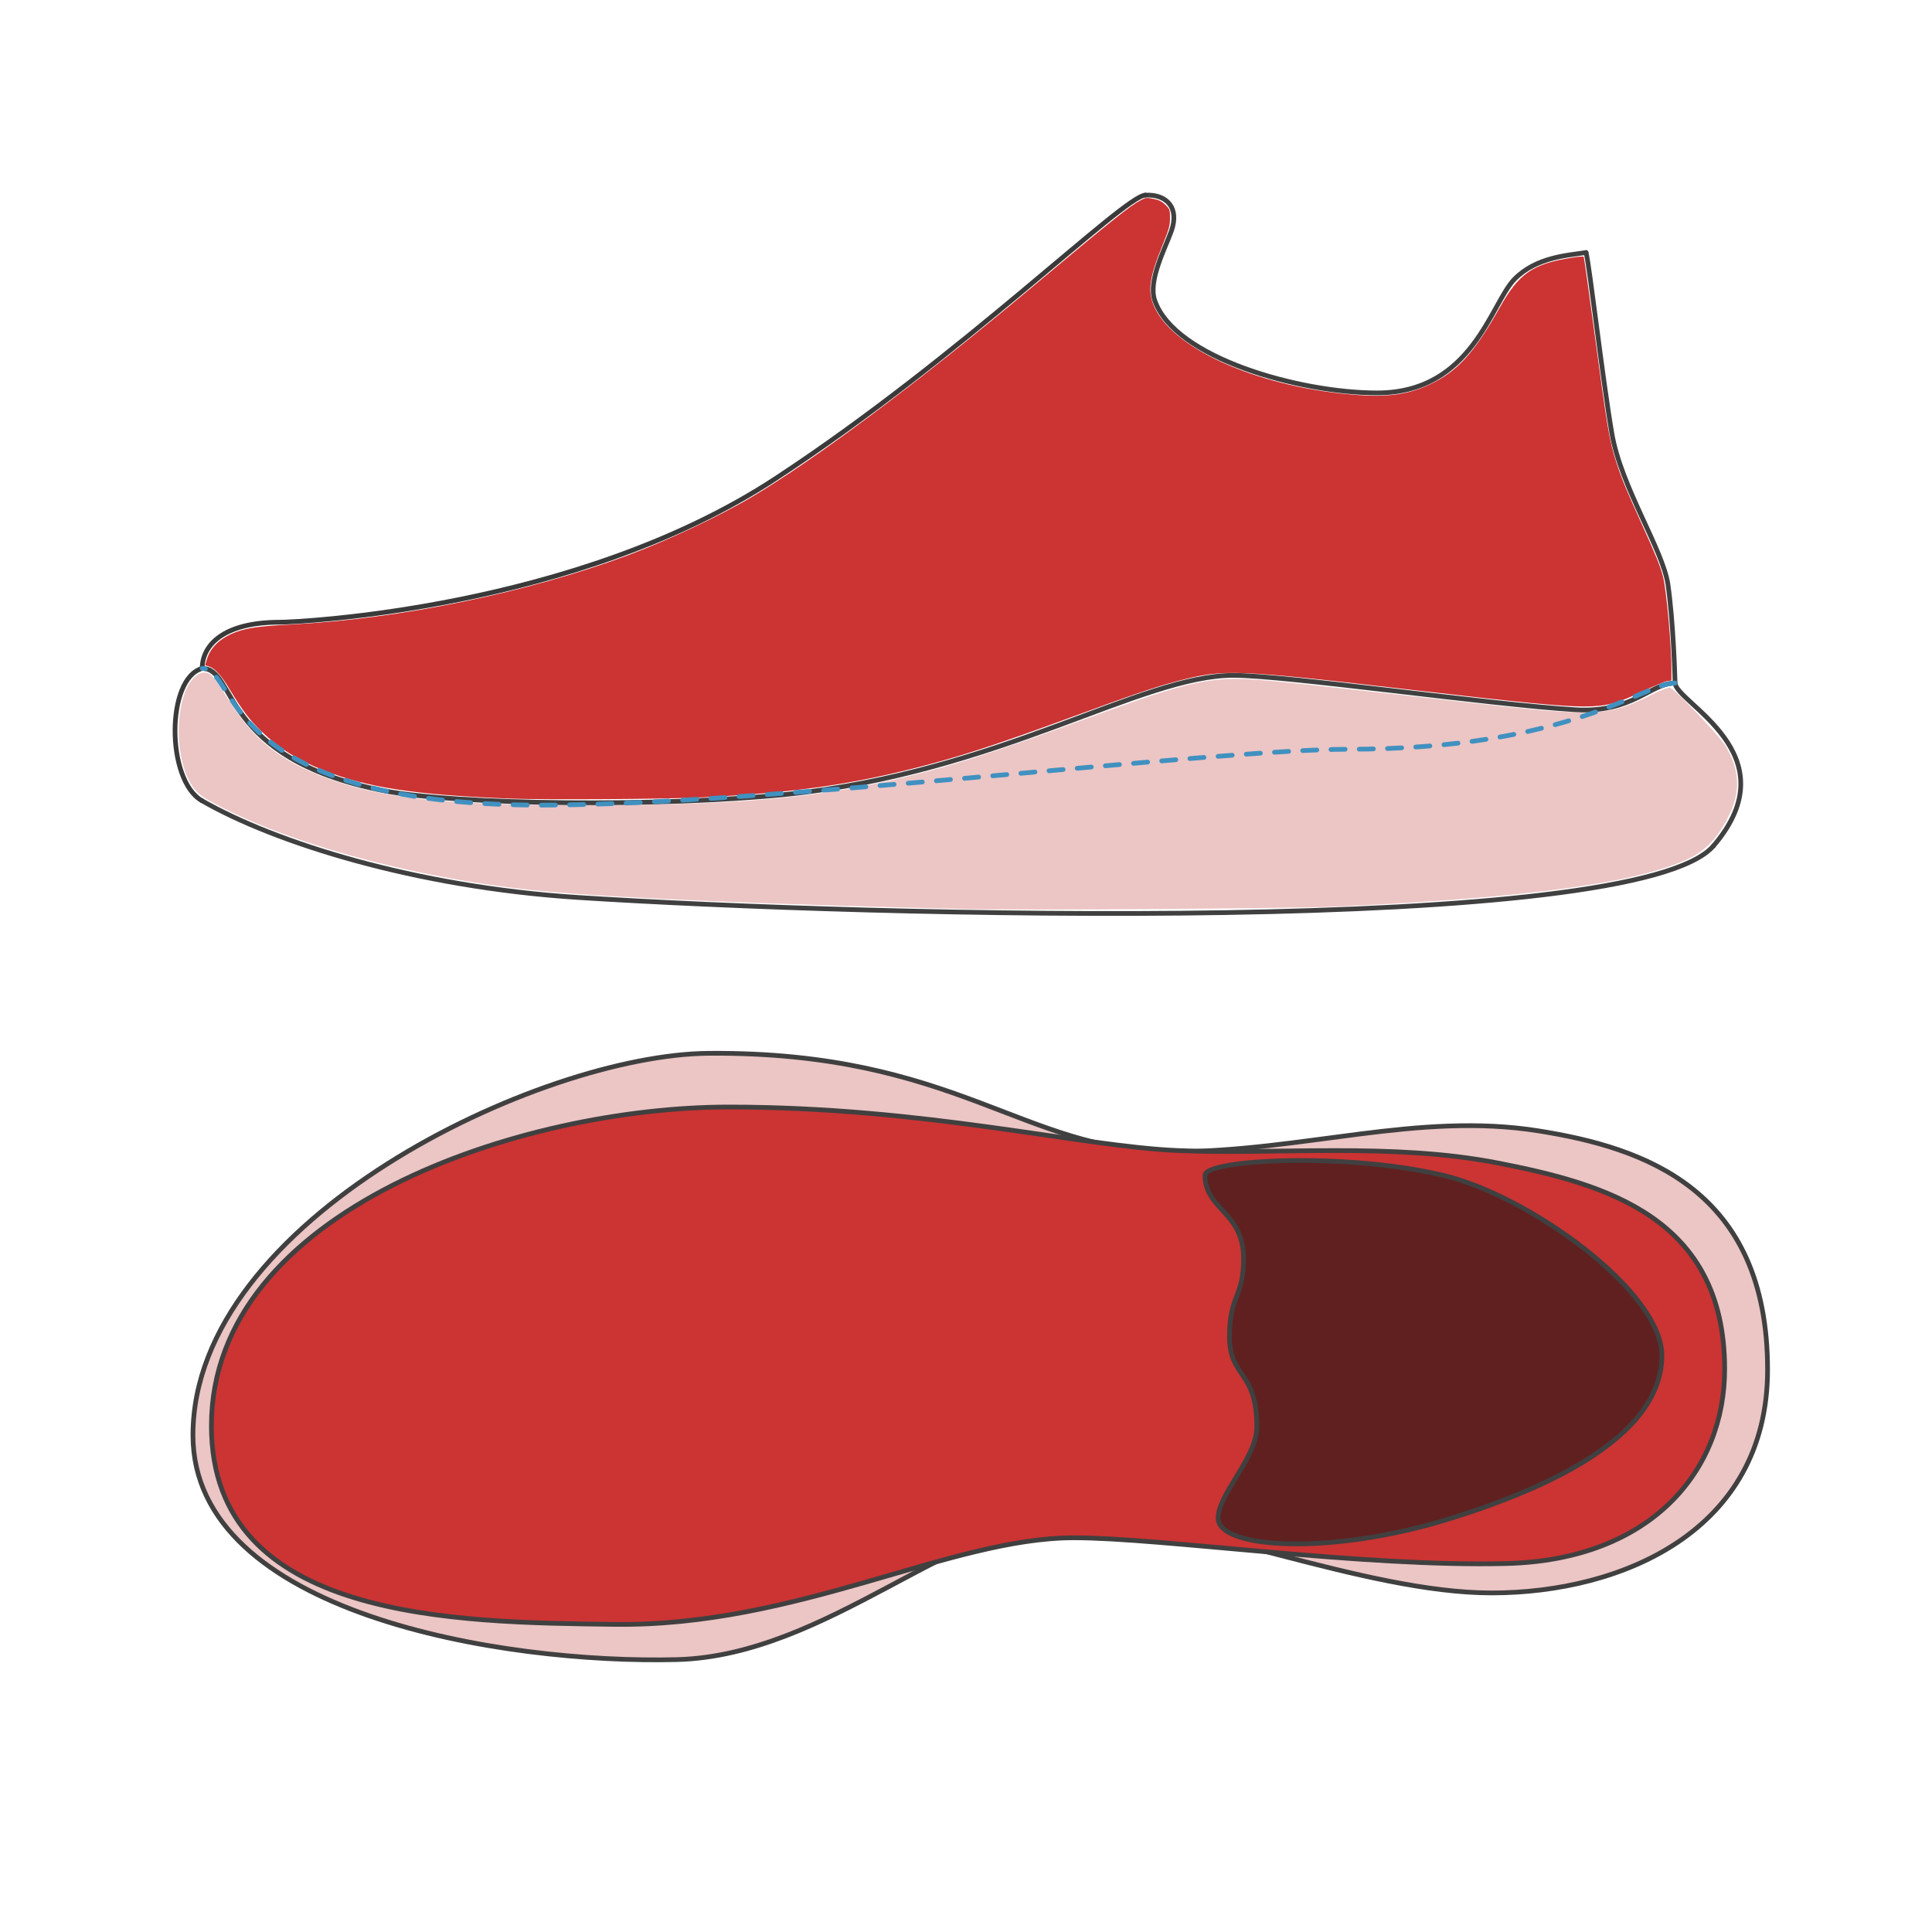
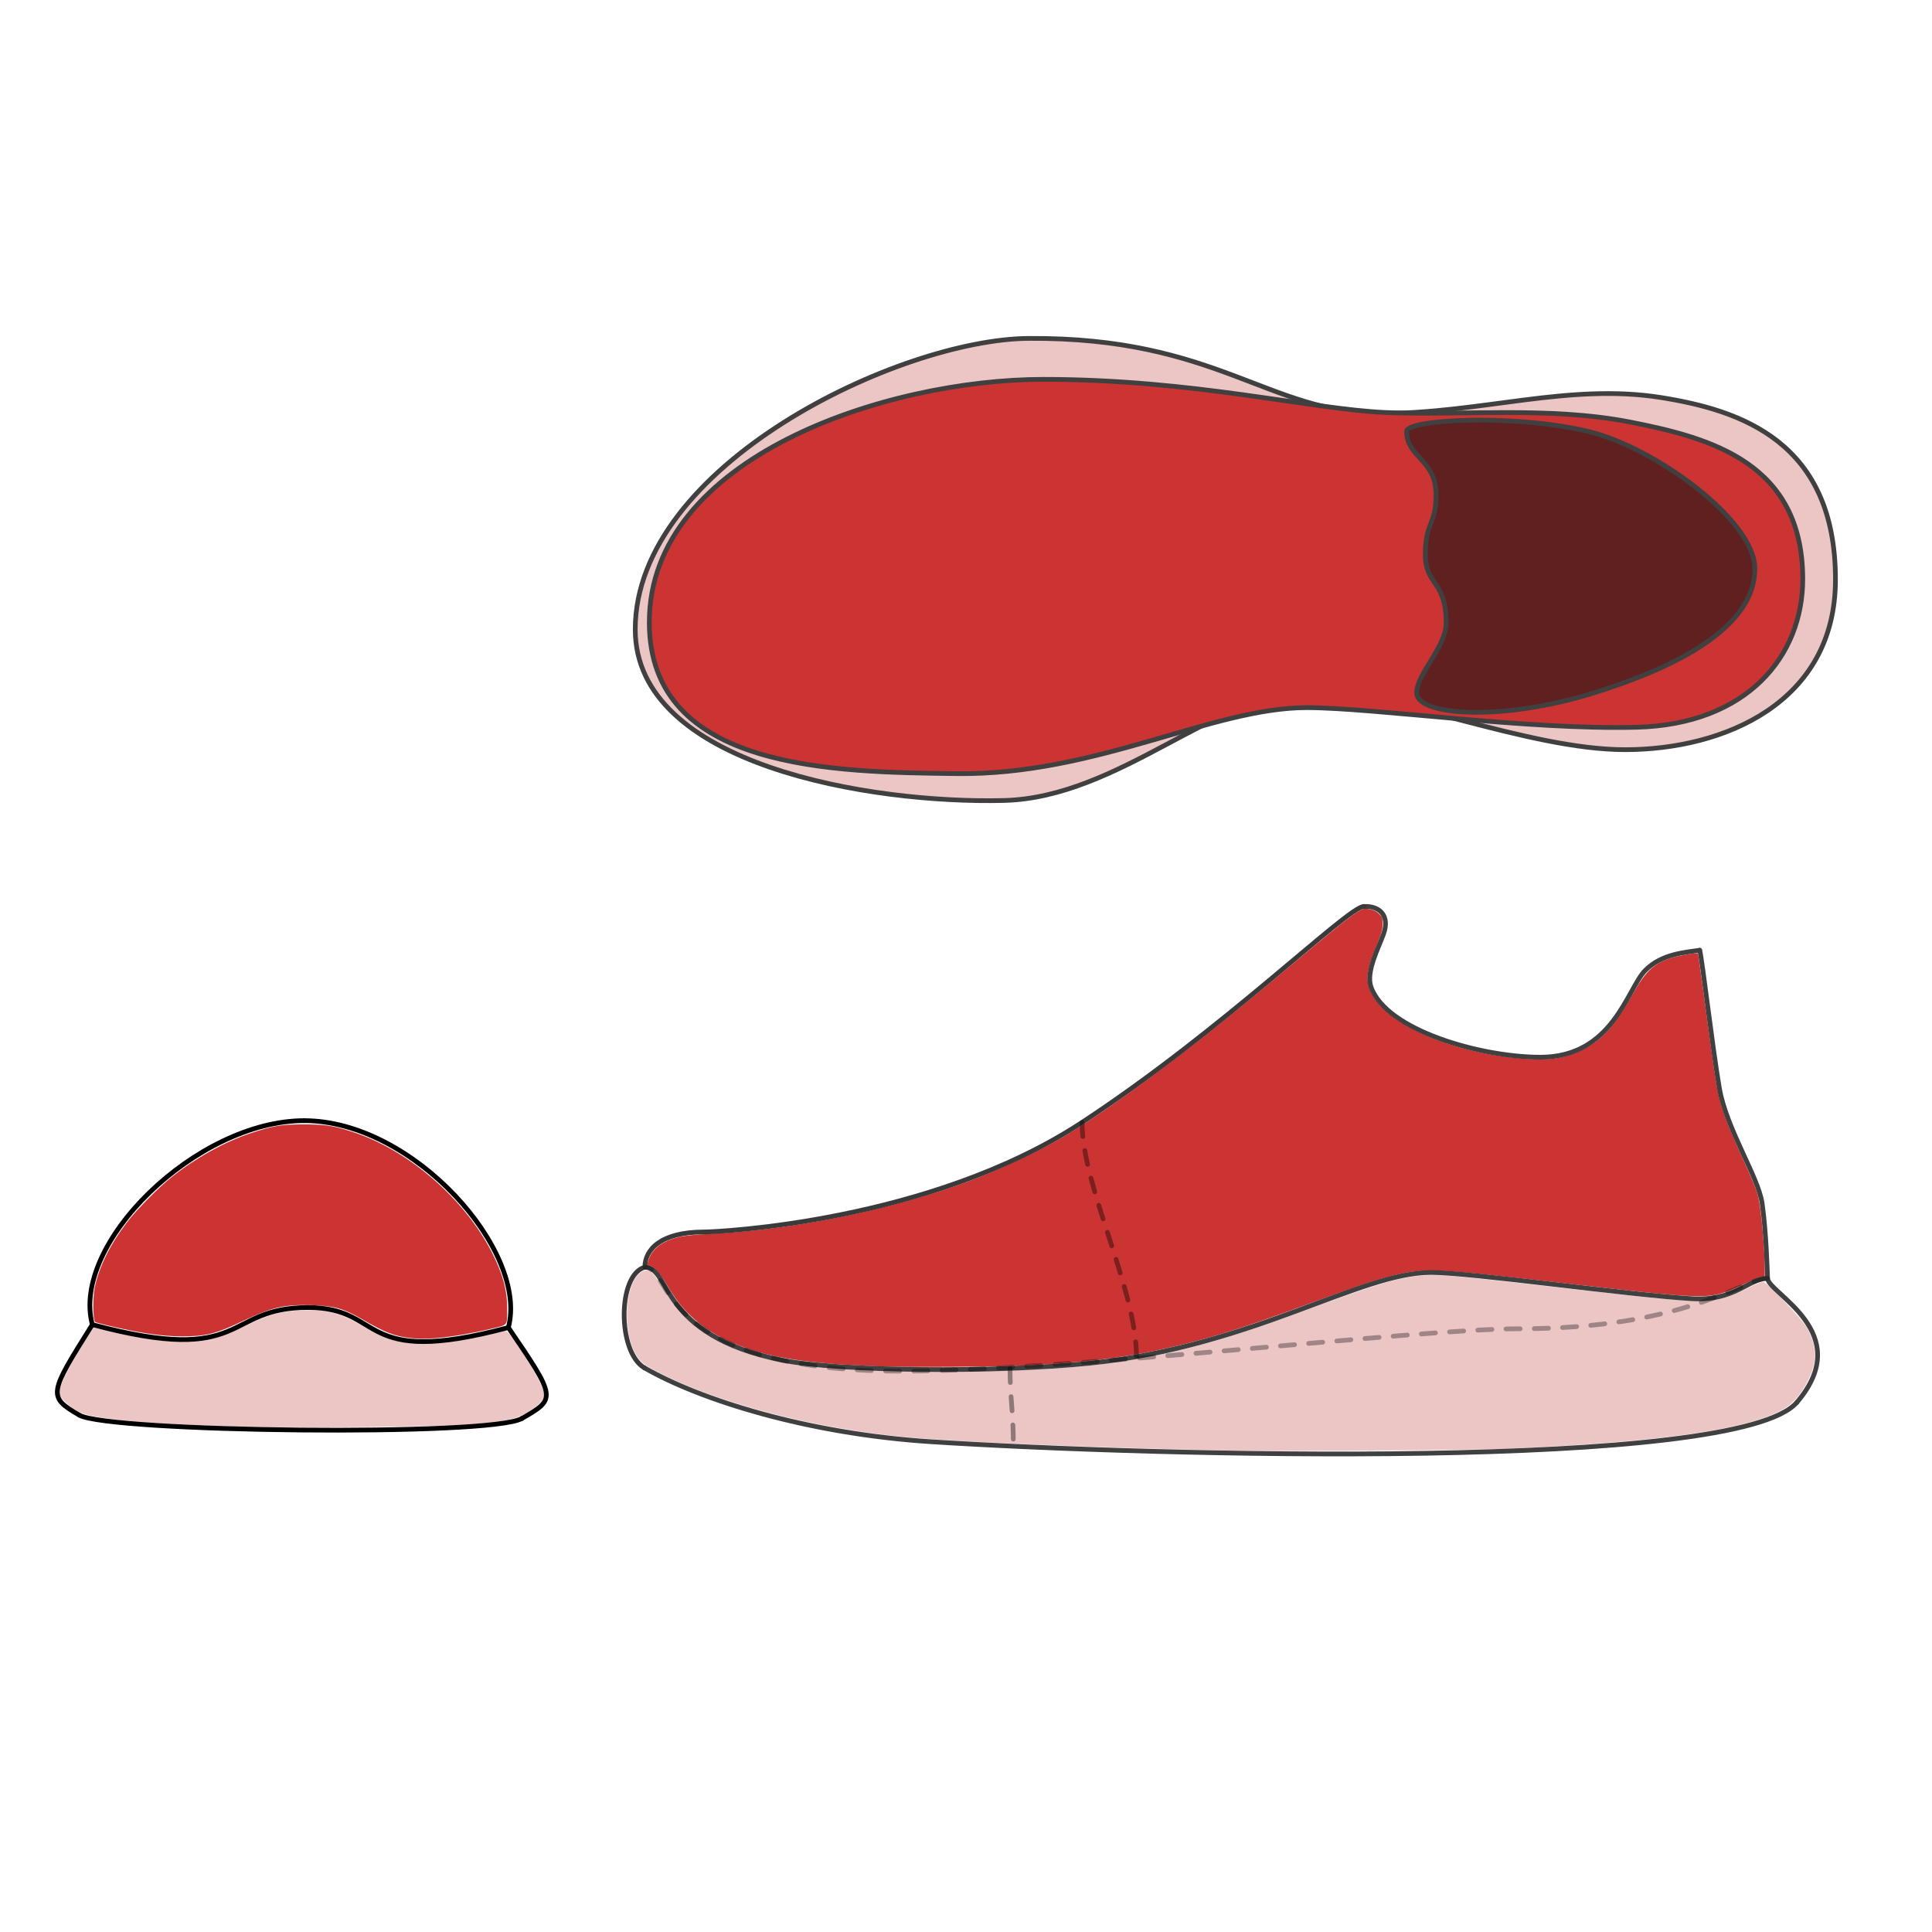
<svg xmlns="http://www.w3.org/2000/svg" width="4096mm" height="4096mm" viewBox="0 0 4096 4096" version="1.1" id="svg1" xml:space="preserve">
  <defs id="defs1" />
-   <g id="side_view" style="display:inline;stroke-width:0.719" transform="matrix(1.390103,0,0,1.39244,-648.107,-9.862492)">
-     <path style="fill:#ecc5c5;fill-opacity:1;stroke:none;stroke-width:0;stroke-linecap:round;stroke-linejoin:round;stroke-dasharray:none;stroke-opacity:1" d="m 7765.057,7284.599 c -1568.071,-35.562 -2819.143,-88.266 -3411.78,-143.726 -971.468,-90.913 -2008.823,-367.247 -2633.354,-701.482 -104.899,-56.139 -139.943,-83.629 -177.924,-139.571 -168.481,-248.146 -136.357,-802.781 52.07,-899.037 25.182,-12.864 50.122,-15.529 71.162,-7.604 34.222,12.89 48.437,31.843 206.599,275.455 187.991,289.557 427.331,461.825 826.038,594.55 430.47,143.299 919.392,188.392 2040.995,188.242 1118.732,-0.15 1739.819,-51.264 2392.548,-196.901 437.337,-97.579 798.688,-211.341 1561.263,-491.522 838.161,-307.953 1009.471,-346.071 1409.977,-313.735 198.369,16.016 388.2,36.578 1602.993,173.626 1099.328,124.023 1176.164,121.09 1534.546,-58.56 61.69,-30.924 123.738,-55.414 137.885,-54.422 35.67,2.5 410.538,396.481 456.86,480.154 107.782,194.689 112.06,356.556 14.607,552.622 -82.661,166.306 -178.293,268.911 -310.635,333.284 -408.115,198.514 -1301.946,320.261 -2856.509,389.08 -324.386,14.36 -2502.514,28.953 -2917.34,19.545 z" id="side_view__urethane_material" transform="matrix(0.1903337,0,0,0.1900141,466.2296,7.082883)" />
-     <path style="fill:#cc3333;fill-opacity:1;stroke:none;stroke-width:0;stroke-linecap:round;stroke-linejoin:round;stroke-dasharray:none;stroke-opacity:1" d="m 4084.689,6398.951 c -764.395,-30.045 -1138.57,-86.995 -1493.272,-227.279 -203.796,-80.601 -355.916,-175.802 -494.47,-309.455 -97.434,-93.987 -153.897,-168.455 -254.441,-335.572 -67.917,-112.887 -118.712,-169.623 -165.762,-185.151 l -33.33,-11 14.026,-46.605 c 30.523,-101.42 114.367,-177.728 245.707,-223.622 89.052,-31.117 185.334,-43.552 440.733,-56.92 861.567,-45.095 1875.885,-253.641 2679.876,-550.988 321.949,-119.069 741.523,-316.228 1000.646,-470.207 513.092,-304.894 1329.056,-914.975 2216.816,-1657.471 684.211,-572.254 809.738,-672.808 899.072,-720.199 40.843,-21.667 48.186,-22.44 103.339,-10.871 44.64,9.363 68.339,21.421 95.513,48.595 34.224,34.224 36.136,39.809 36.029,105.246 -0.103,60.345 -7.656,87.703 -59.625,215.822 -110.727,272.976 -123.209,379.798 -59.499,509.211 168.405,342.08 863.94,638.698 1625.252,693.105 246.899,17.645 410.628,-6.711 577.381,-85.889 220.812,-104.847 353.491,-251.07 559.465,-616.573 154.107,-273.467 262.166,-348.039 577.415,-398.481 49.527,-7.925 92.162,-10.991 94.743,-6.814 2.582,4.177 37.236,249.483 77.011,545.125 112.951,839.571 127.905,928.644 185.869,1107.129 40.277,124.018 79.107,218.16 199.561,483.826 114.781,253.151 151.784,344.391 172.668,425.753 27.928,108.8 67.85,552.492 67.85,754.081 v 78.371 l -36.174,5.87 c -19.896,3.229 -108.955,40.629 -197.91,83.113 -203.741,97.303 -292.109,119.92 -467.668,119.697 -181.27,-0.23 -483.562,-29.263 -1350.855,-129.74 -1464.248,-169.635 -1530.64,-172.109 -1914.056,-71.338 -167.487,44.02 -358.583,109.172 -851.832,290.424 -607.646,223.289 -898.417,317.573 -1257.474,407.741 -533.717,134.03 -976.263,194.804 -1682.886,231.107 -280.925,14.433 -1273.589,20.811 -1549.718,9.958 z" id="side_view__polyester_material" transform="matrix(0.1903337,0,0,0.1900141,466.2296,7.082883)" />
-     <path style="display:inline;stroke-width:7.188;fill:none;stroke:#404040;stroke-linecap:round;stroke-linejoin:round;stroke-dasharray:none;stroke-opacity:1" d="m 3079.709,1294.764 c -117.803,137.946 -1288.799,107.313 -1733.04,78.685 -247.313,-15.938 -461.84,-83.598 -572.822,-147.45" id="side_view__bottom_edge" transform="translate(-1.4986901e-6)" />
-     <path style="display:inline;opacity:1;fill:none;fill-opacity:1;stroke:#404040;stroke-width:7.188;stroke-linecap:round;stroke-linejoin:round;stroke-dasharray:none;stroke-opacity:1" d="m 774.634,1024.806 c 53.151,0 25.37,136.253 274.677,185.76 112.581,22.356 427.032,25.305 615.578,6.06 326.32,-33.308 540.087,-181.273 682.71,-181.273 79.544,0 391.912,44.628 521.368,52.372 87.482,5.233 114.403,-40.635 151.981,-40.635" id="side_view__mid_edge" transform="translate(-1.4986901e-6)" />
-     <path d="m 2885.171,391.604 c -28.073,4.364 -75.9,6.693 -109.097,40.46 -36.265,36.887 -64.298,173.272 -209.645,173.272 -118.27,0 -308.99,-53.25 -339.065,-140.778 -10.413,-30.305 15.674,-78.591 25.364,-105.814 12.451,-34.981 -6.681,-56.256 -39.863,-54.535" style="display:inline;fill:none;stroke:#404040;stroke-width:7.188;stroke-linecap:round;stroke-linejoin:round;stroke-dasharray:none;stroke-opacity:1" id="side_view__top_edge" />
-     <path style="display:inline;opacity:1;fill:none;fill-opacity:1;stroke:#404040;stroke-width:7.188;stroke-linecap:round;stroke-linejoin:round;stroke-dasharray:none;stroke-opacity:1" d="m 3079.709,1294.764 c 119.648,-140.107 -57.857,-217.958 -58.761,-247.674 -0.342,-11.263 -2.612,-92.352 -10.831,-149.733 -7.659,-53.471 -71.641,-148.63 -85.594,-230.367 -14.685,-86.028 -33.956,-254.883 -39.353,-275.386" id="side_view__back_edge" transform="translate(-1.4986901e-6)" />
-     <path style="display:inline;stroke-width:7.188;opacity:1;fill:none;fill-opacity:1;stroke:#3a3a3a;stroke-linecap:round;stroke-linejoin:round;stroke-dasharray:none;stroke-opacity:1" d="m 2212.865,304.21 c -33.182,1.722 -279.181,245.006 -563.486,431.289 -304.861,199.753 -729.784,218.959 -756.382,218.959 -87.443,0 -118.363,35.794 -118.363,70.348 -55.142,14.748 -55.14,169.921 -0.786,201.192" id="side_view__front_edge" transform="translate(-1.4986901e-6)" />
-     <path style="fill:none;fill-opacity:1;stroke:#4091c0;stroke-width:7.188;stroke-linecap:round;stroke-linejoin:round;stroke-dasharray:21.563, 21.563;stroke-dashoffset:0;stroke-opacity:1" d="m 3020.949,1047.09 c -48.28,0 -157.636,100.79 -500.051,100.79 -200.066,0 -895.022,85.066 -1228.837,85.066 -494.148,0 -462.06,-208.139 -517.426,-208.139" id="side_view__insole_edge" />
+   <g id="front_view" transform="matrix(0.6085379,0,0,0.6068191,-240.2822,-965.6783)" style="stroke-width:1.646">
+     <path style="opacity:1;fill:#cc3333;fill-opacity:1;stroke:none;stroke-width:16.456;stroke-linecap:round;stroke-linejoin:round;stroke-dasharray:none;stroke-opacity:1" d="m 1822.257,6265.772 c -53.218,-6.108 -88.186,-19.889 -166.148,-65.483 -63.617,-37.204 -98.15,-46.853 -175.468,-49.024 -95.69,-2.688 -138.755,7.25 -239.296,55.221 -95.374,45.505 -130.601,54.26 -216.192,53.729 -69.653,-0.432 -143.455,-11.496 -257.45,-38.594 -19.969,-4.747 -38.49,-9.994 -41.158,-11.659 -7.843,-4.896 -8.983,-83.702 -1.727,-119.391 14.815,-72.869 52.911,-150.216 112.968,-229.359 32.449,-42.761 110.96,-122.313 156.011,-158.078 83.828,-66.55 182.943,-121.793 272.303,-151.77 80.342,-26.952 107.076,-31.477 186.486,-31.565 76.881,-0.085 105.24,4.431 175.794,27.991 192.472,64.273 385.668,233.181 480.849,420.398 37.16,73.092 53.273,133.294 52.604,196.532 -0.638,60.273 4.021,54.502 -55.74,69.025 -61.808,15.02 -136.737,27.916 -188.117,32.376 -43.146,3.746 -60.6,3.683 -95.719,-0.348 z" id="path6" />
+     <path style="opacity:1;fill:#ecc5c5;fill-opacity:1;stroke:none;stroke-width:16.456;stroke-linecap:round;stroke-linejoin:round;stroke-dasharray:none;stroke-opacity:1" d="m 1269.1,6577.622 c -377.069,-11.861 -547.496,-27.39 -601.781,-54.835 -29.97,-15.152 -66.214,-50.128 -66.214,-63.899 0,-26.292 27.638,-82.207 90.251,-182.59 l 29.095,-46.645 66.594,15.334 c 98.517,22.684 168.508,31.794 244.283,31.794 84.745,0 127.684,-10.309 214.165,-51.416 90.619,-43.074 123.57,-52.353 197.992,-55.75 83.157,-3.796 126.495,5.727 192.197,42.234 114.927,63.858 144.979,72.983 238.958,72.555 78.642,-0.358 172.217,-14.9 276.974,-43.042 9.014,-2.421 18.635,8.78 56.547,65.834 52.641,79.218 81.899,134.525 81.922,154.86 0.021,20.645 -17.583,39.887 -59.034,64.512 -42.804,25.429 -86.701,33.584 -234.215,43.511 -86.235,5.803 -610.341,11.236 -727.735,7.543 z" id="path5" />
+     <path style="display:inline;opacity:1;fill:none;stroke:#000000;stroke-width:16.456;stroke-linecap:round;stroke-linejoin:round;stroke-dasharray:none;stroke-opacity:1" d="m 1454.724,5506.656 c 381.785,0 782.27,457.364 711.132,722.853" id="front_view__right__upper1_profile" />
+     <path style="opacity:1;fill:none;stroke:#000000;stroke-width:16.456;stroke-linecap:round;stroke-linejoin:round;stroke-dasharray:none;stroke-opacity:1" d="m 1454.724,5506.656 c -374.534,0 -814.025,429.243 -738.092,712.63" id="front_view__left__upper1_profile" />
+     <path style="opacity:1;fill:none;stroke:#000000;stroke-width:16.456;stroke-linecap:round;stroke-linejoin:round;stroke-dasharray:none;stroke-opacity:1" d="m 2165.856,6229.51 c 168.177,247.109 167.043,248.472 47.239,317.641" id="front_view__right__sole1_profile" />
+     <path style="opacity:1;fill:none;stroke:#000000;stroke-width:16.456;stroke-linecap:round;stroke-linejoin:round;stroke-dasharray:none;stroke-opacity:1" d="m 716.632,6219.287 c -150.26,240.102 -157.541,251.49 -45.219,316.339" id="front_view__left__sole1_profile" />
+     <path style="opacity:1;fill:none;stroke:#000000;stroke-width:16.456;stroke-linecap:round;stroke-linejoin:round;stroke-dasharray:none;stroke-opacity:1" d="m 671.413,6535.626 c 102.229,59.022 1430.69,75.606 1541.682,11.525" id="front_view__bottom" />
+     <path style="opacity:1;fill:none;stroke:#000000;stroke-width:16.456;stroke-linecap:round;stroke-linejoin:round;stroke-dasharray:none;stroke-opacity:1" d="m 716.632,6219.287 c 544.881,146 454.656,-59.768 751.147,-59.768 271.142,0 166.679,212.379 698.077,69.991" id="path3" />
  </g>
-   <g id="top_view" transform="translate(63.23316,39.43073)">
-     <g id="bottom">
-       <path style="opacity:1;fill:#ecc5c5;fill-opacity:1;stroke:#404040;stroke-width:10;stroke-linecap:round;stroke-linejoin:round;stroke-dasharray:none;stroke-opacity:1" d="m 3684.184,2864.381 c 0,343.2 -310.942,473.334 -584.737,473.334 -273.072,0 -639.292,-161.191 -877.1,-161.191 -258.361,0 -529.755,294.503 -851.082,302.55 -368.541,9.229 -1025.418,-97.393 -1025.418,-475.764 0,-457.379 735.004,-807.12 1094.131,-809.67 523.727,-3.719 666.955,208.68 981.652,208.68 277.579,0 521.255,-85.174 778.183,-44.02 220.483,35.316 484.371,122.406 484.371,506.081 z" id="top_view__bottom_profile" />
-     </g>
-     <g id="mid">
-       <path style="fill:#cc3333;fill-opacity:1;stroke:#404040;stroke-width:10;stroke-linecap:round;stroke-linejoin:round;stroke-opacity:1" d="m 3593.21,2861.104 c 0.872,217.411 -155.85,406.488 -462.393,414.268 -306.544,7.78 -731.052,-54.573 -917.284,-54.573 -263.52,0 -584.943,188.647 -974.671,183.567 -334.038,-4.354 -853.886,-7.042 -853.886,-420.709 0,-459.178 658.953,-676.106 1096.252,-676.106 417.572,0 743.847,83.225 951.76,92.255 207.913,9.029 453.855,-17.595 679.439,26.419 228.084,44.502 479.502,115.414 480.784,434.88 z" id="top_view__mid_profile" />
-     </g>
-     <g id="top">
-       <path style="fill:#602020;fill-opacity:1;stroke:#404040;stroke-width:10;stroke-linecap:round;stroke-linejoin:round;stroke-opacity:1" d="m 3460.091,2834.368 c 0,183.327 -275.552,291.486 -446.857,345.101 -255.467,79.955 -493.935,64.524 -493.935,-0.162 0,-51.841 82.036,-127.918 82.036,-193.588 0,-121.015 -57.971,-102.88 -57.971,-191.522 0,-88.641 29.89,-82.311 29.89,-164.928 0,-100.178 -81.782,-103.201 -81.782,-177.32 0,-32.676 295.167,-49.393 505.26,0.441 181.283,43 463.361,245.671 463.361,381.978 z" id="top_view__top_profile" />
-     </g>
+   <g id="top_view" transform="matrix(0.7356761,0,0,0.7355707,166.881,-263.7065)" style="stroke-width:1.359">
+     <path style="opacity:1;fill:#ecc5c5;fill-opacity:1;stroke:#404040;stroke-width:13.594;stroke-linecap:round;stroke-linejoin:round;stroke-dasharray:none;stroke-opacity:1" d="m 5062.642,2028.812 c 0,355.594 -322.167,490.428 -605.845,490.428 -282.93,0 -662.37,-167.012 -908.762,-167.012 -267.688,0 -548.878,305.139 -881.805,313.476 -381.844,9.562 -1062.434,-100.91 -1062.434,-492.946 0,-473.897 761.536,-836.269 1133.627,-838.911 542.633,-3.853 691.031,216.216 1017.087,216.216 287.599,0 540.071,-88.25 806.274,-45.61 228.442,36.592 501.856,126.826 501.856,524.358 z" id="top_view__bottom_profile" />
+     <path style="fill:#cc3333;fill-opacity:1;stroke:#404040;stroke-width:13.594;stroke-linecap:round;stroke-linejoin:round;stroke-opacity:1" d="m 4968.385,2025.417 c 0.903,225.262 -161.476,421.168 -479.085,429.229 -317.61,8.061 -757.442,-56.544 -950.397,-56.544 -273.033,0 -606.058,195.46 -1009.855,190.196 -346.096,-4.511 -884.71,-7.296 -884.71,-435.902 0,-475.761 682.74,-700.523 1135.824,-700.523 432.646,0 770.699,86.231 986.117,95.586 215.418,9.355 470.238,-18.231 703.966,27.373 236.317,46.109 496.812,119.583 498.139,450.586 z" id="top_view__mid_profile" />
+     <path style="fill:#602020;fill-opacity:1;stroke:#404040;stroke-width:13.594;stroke-linecap:round;stroke-linejoin:round;stroke-opacity:1" d="m 4830.461,1997.715 c 0,189.948 -285.499,302.013 -462.988,357.564 -264.689,82.843 -511.766,66.854 -511.766,-0.168 0,-53.713 84.997,-132.538 84.997,-200.58 0,-125.386 -60.064,-106.596 -60.064,-198.439 0,-91.842 30.969,-85.284 30.969,-170.885 0,-103.796 -84.734,-106.928 -84.734,-183.724 0,-33.856 305.821,-51.176 523.498,0.457 187.827,44.553 480.087,254.544 480.087,395.774 z" id="top_view__top_profile" />
+   </g>
+   <g id="side_view" style="display:inline;stroke-width:0.977" transform="matrix(1.022665,0,0,1.024238,-351.1465,-234.3477)">
+     <path style="fill:#ecc5c5;fill-opacity:1;stroke:none;stroke-width:0;stroke-linecap:round;stroke-linejoin:round;stroke-dasharray:none;stroke-opacity:1" d="m 2892.03,3231.457 c -309.23,-7.001 -555.947,-17.377 -672.818,-28.296 -191.578,-17.899 -396.148,-72.302 -519.309,-138.105 -20.686,-11.053 -27.597,-16.465 -35.087,-27.478 -33.225,-48.854 -26.89,-158.049 10.268,-176.999 4.966,-2.533 9.884,-3.057 14.034,-1.497 6.749,2.538 9.552,6.269 40.742,54.23 37.073,57.007 84.272,90.923 162.898,117.053 84.891,28.212 181.308,37.09 402.493,37.06 220.619,-0.029 343.1,-10.093 471.821,-38.765 86.245,-19.211 157.505,-41.608 307.888,-96.769 165.289,-60.629 199.072,-68.133 278.054,-61.767 39.119,3.153 76.555,7.201 316.117,34.183 216.792,24.417 231.945,23.84 302.619,-11.529 12.166,-6.088 24.402,-10.909 27.192,-10.714 7.034,0.492 80.96,78.058 90.095,94.531 21.255,38.33 22.099,70.197 2.881,108.798 -16.301,32.742 -35.16,52.942 -61.259,65.616 -80.482,39.083 -256.749,63.052 -563.316,76.601 -63.97,2.827 -493.506,5.7 -575.312,3.848 z" id="side_view__urethane_material" />
+     <path style="fill:#cc3333;fill-opacity:1;stroke:none;stroke-width:0;stroke-linecap:round;stroke-linejoin:round;stroke-dasharray:none;stroke-opacity:1" d="m 2166.245,3057.094 c -150.742,-5.915 -224.531,-17.127 -294.48,-44.746 -40.189,-15.868 -70.188,-34.611 -97.512,-60.924 -19.214,-18.504 -30.349,-33.165 -50.177,-66.066 -13.393,-22.225 -23.41,-33.395 -32.689,-36.452 l -6.573,-2.166 2.766,-9.175 c 6.019,-19.967 22.554,-34.99 48.454,-44.026 17.561,-6.126 36.549,-8.574 86.914,-11.206 169.905,-8.878 369.933,-49.936 528.483,-108.477 63.49,-23.442 146.232,-62.258 197.332,-92.573 101.184,-60.026 262.096,-180.137 437.166,-326.317 134.929,-112.663 159.684,-132.46 177.301,-141.79 8.055,-4.266 9.503,-4.418 20.379,-2.14 8.803,1.843 13.477,4.217 18.836,9.567 6.749,6.738 7.126,7.837 7.105,20.721 -0.019,11.88 -1.51,17.267 -11.758,42.49 -21.836,53.743 -24.297,74.773 -11.733,100.252 33.21,67.347 170.373,125.745 320.507,136.456 48.69,3.474 80.978,-1.321 113.862,-16.91 43.545,-20.642 69.71,-49.43 110.329,-121.389 30.39,-53.839 51.7,-68.521 113.869,-78.452 9.767,-1.56 18.175,-2.164 18.684,-1.341 0.509,0.822 7.343,49.117 15.187,107.322 22.274,165.292 25.223,182.828 36.654,217.968 7.943,24.416 15.6,42.95 39.354,95.254 22.635,49.839 29.932,67.802 34.051,83.821 5.508,21.42 13.38,108.773 13.38,148.461 v 15.429 l -7.134,1.156 c -3.924,0.636 -21.486,7.999 -39.029,16.363 -40.179,19.157 -57.605,23.609 -92.226,23.566 -35.747,-0.046 -95.361,-5.761 -266.394,-25.543 -288.756,-33.397 -301.849,-33.884 -377.46,-14.045 -33.029,8.666 -70.714,21.493 -167.985,57.178 -119.831,43.96 -177.172,62.523 -247.979,80.275 -105.251,26.387 -192.523,38.352 -331.872,45.5 -55.4,2.841 -251.157,4.097 -305.611,1.96 z" id="side_view__polyester_material" />
+     <path style="display:inline;fill:none;stroke:#404040;stroke-width:9.771;stroke-linecap:round;stroke-linejoin:round;stroke-dasharray:none;stroke-opacity:1" d="m 4068.548,3131.476 c -122.055,142.928 -1335.323,111.189 -1795.599,81.526 -256.24,-16.513 -478.511,-86.618 -593.499,-152.775" id="side_view__bottom_baseline" />
+     <path style="display:inline;opacity:1;fill:none;fill-opacity:1;stroke:#404040;stroke-width:9.771;stroke-linecap:round;stroke-linejoin:round;stroke-dasharray:none;stroke-opacity:1" d="m 1680.265,2851.769 c 55.07,0 26.286,141.174 284.592,192.469 116.645,23.164 442.447,26.219 637.799,6.279 338.099,-34.511 559.583,-187.82 707.354,-187.82 82.416,0 406.06,46.24 540.189,54.263 90.64,5.422 118.532,-42.103 157.467,-42.103" id="side_view__mid_baseline" />
+     <path d="m 3866.988,2195.699 c -29.087,4.522 -78.64,6.935 -113.035,41.921 -37.574,38.219 -66.619,179.53 -217.212,179.53 -122.54,0 -320.144,-55.173 -351.305,-145.862 -10.789,-31.4 16.24,-81.429 26.279,-109.636 12.9,-36.244 -6.923,-58.288 -41.302,-56.504" style="display:inline;fill:none;stroke:#404040;stroke-width:9.771;stroke-linecap:round;stroke-linejoin:round;stroke-dasharray:none;stroke-opacity:1" id="side_view__top_baseline" />
+     <path style="display:inline;opacity:1;fill:none;fill-opacity:1;stroke:#404040;stroke-width:9.771;stroke-linecap:round;stroke-linejoin:round;stroke-dasharray:none;stroke-opacity:1" d="m 4068.548,3131.476 c 123.967,-145.167 -59.946,-225.829 -60.882,-256.618 -0.355,-11.67 -2.707,-95.687 -11.222,-155.14 -7.935,-55.402 -74.227,-153.997 -88.684,-238.686 -15.216,-89.135 -35.182,-264.088 -40.773,-285.332" id="side_view__back_baseline" />
+     <path style="display:inline;opacity:1;fill:none;fill-opacity:1;stroke:#3a3a3a;stroke-width:9.771;stroke-linecap:round;stroke-linejoin:round;stroke-dasharray:none;stroke-opacity:1" d="m 3170.413,2105.148 c -34.38,1.784 -289.259,253.854 -583.826,446.866 -315.865,206.967 -756.128,226.867 -783.686,226.867 -90.6,0 -122.635,37.087 -122.635,72.888 -57.133,15.28 -57.13,176.058 -0.815,208.458" id="side_view__front_baseline" />
+     <path style="opacity:0.325;fill:none;fill-opacity:1;stroke:#000000;stroke-width:9.771;stroke-linecap:round;stroke-linejoin:round;stroke-dasharray:29.312, 29.312;stroke-dashoffset:0;stroke-opacity:1" d="m 4007.667,2874.858 c -50.023,0 -163.326,104.43 -518.102,104.43 -207.288,0 -931.625,87.635 -1277.49,87.635 -511.986,0 -474.445,-215.154 -531.81,-215.154" id="side_view__insole_baseline" />
+     <path style="opacity:0.391;fill:none;stroke:#000000;stroke-width:9.771;stroke-linecap:round;stroke-linejoin:round;stroke-dasharray:29.313, 29.313;stroke-opacity:1" d="m 2586.586,2552.014 c 0,133.296 112.83,344.332 112.83,485.072" id="side_view__upper1_baseline" />
+     <path style="opacity:0.391;fill:none;stroke:#000000;stroke-width:9.771;stroke-linecap:round;stroke-linejoin:round;stroke-dasharray:29.313, 29.313;stroke-opacity:1" d="m 2437.244,3061.197 c 0,63.069 6.931,87.562 6.931,161.177" id="side_view__sole1_baseline" />
  </g>
</svg>
